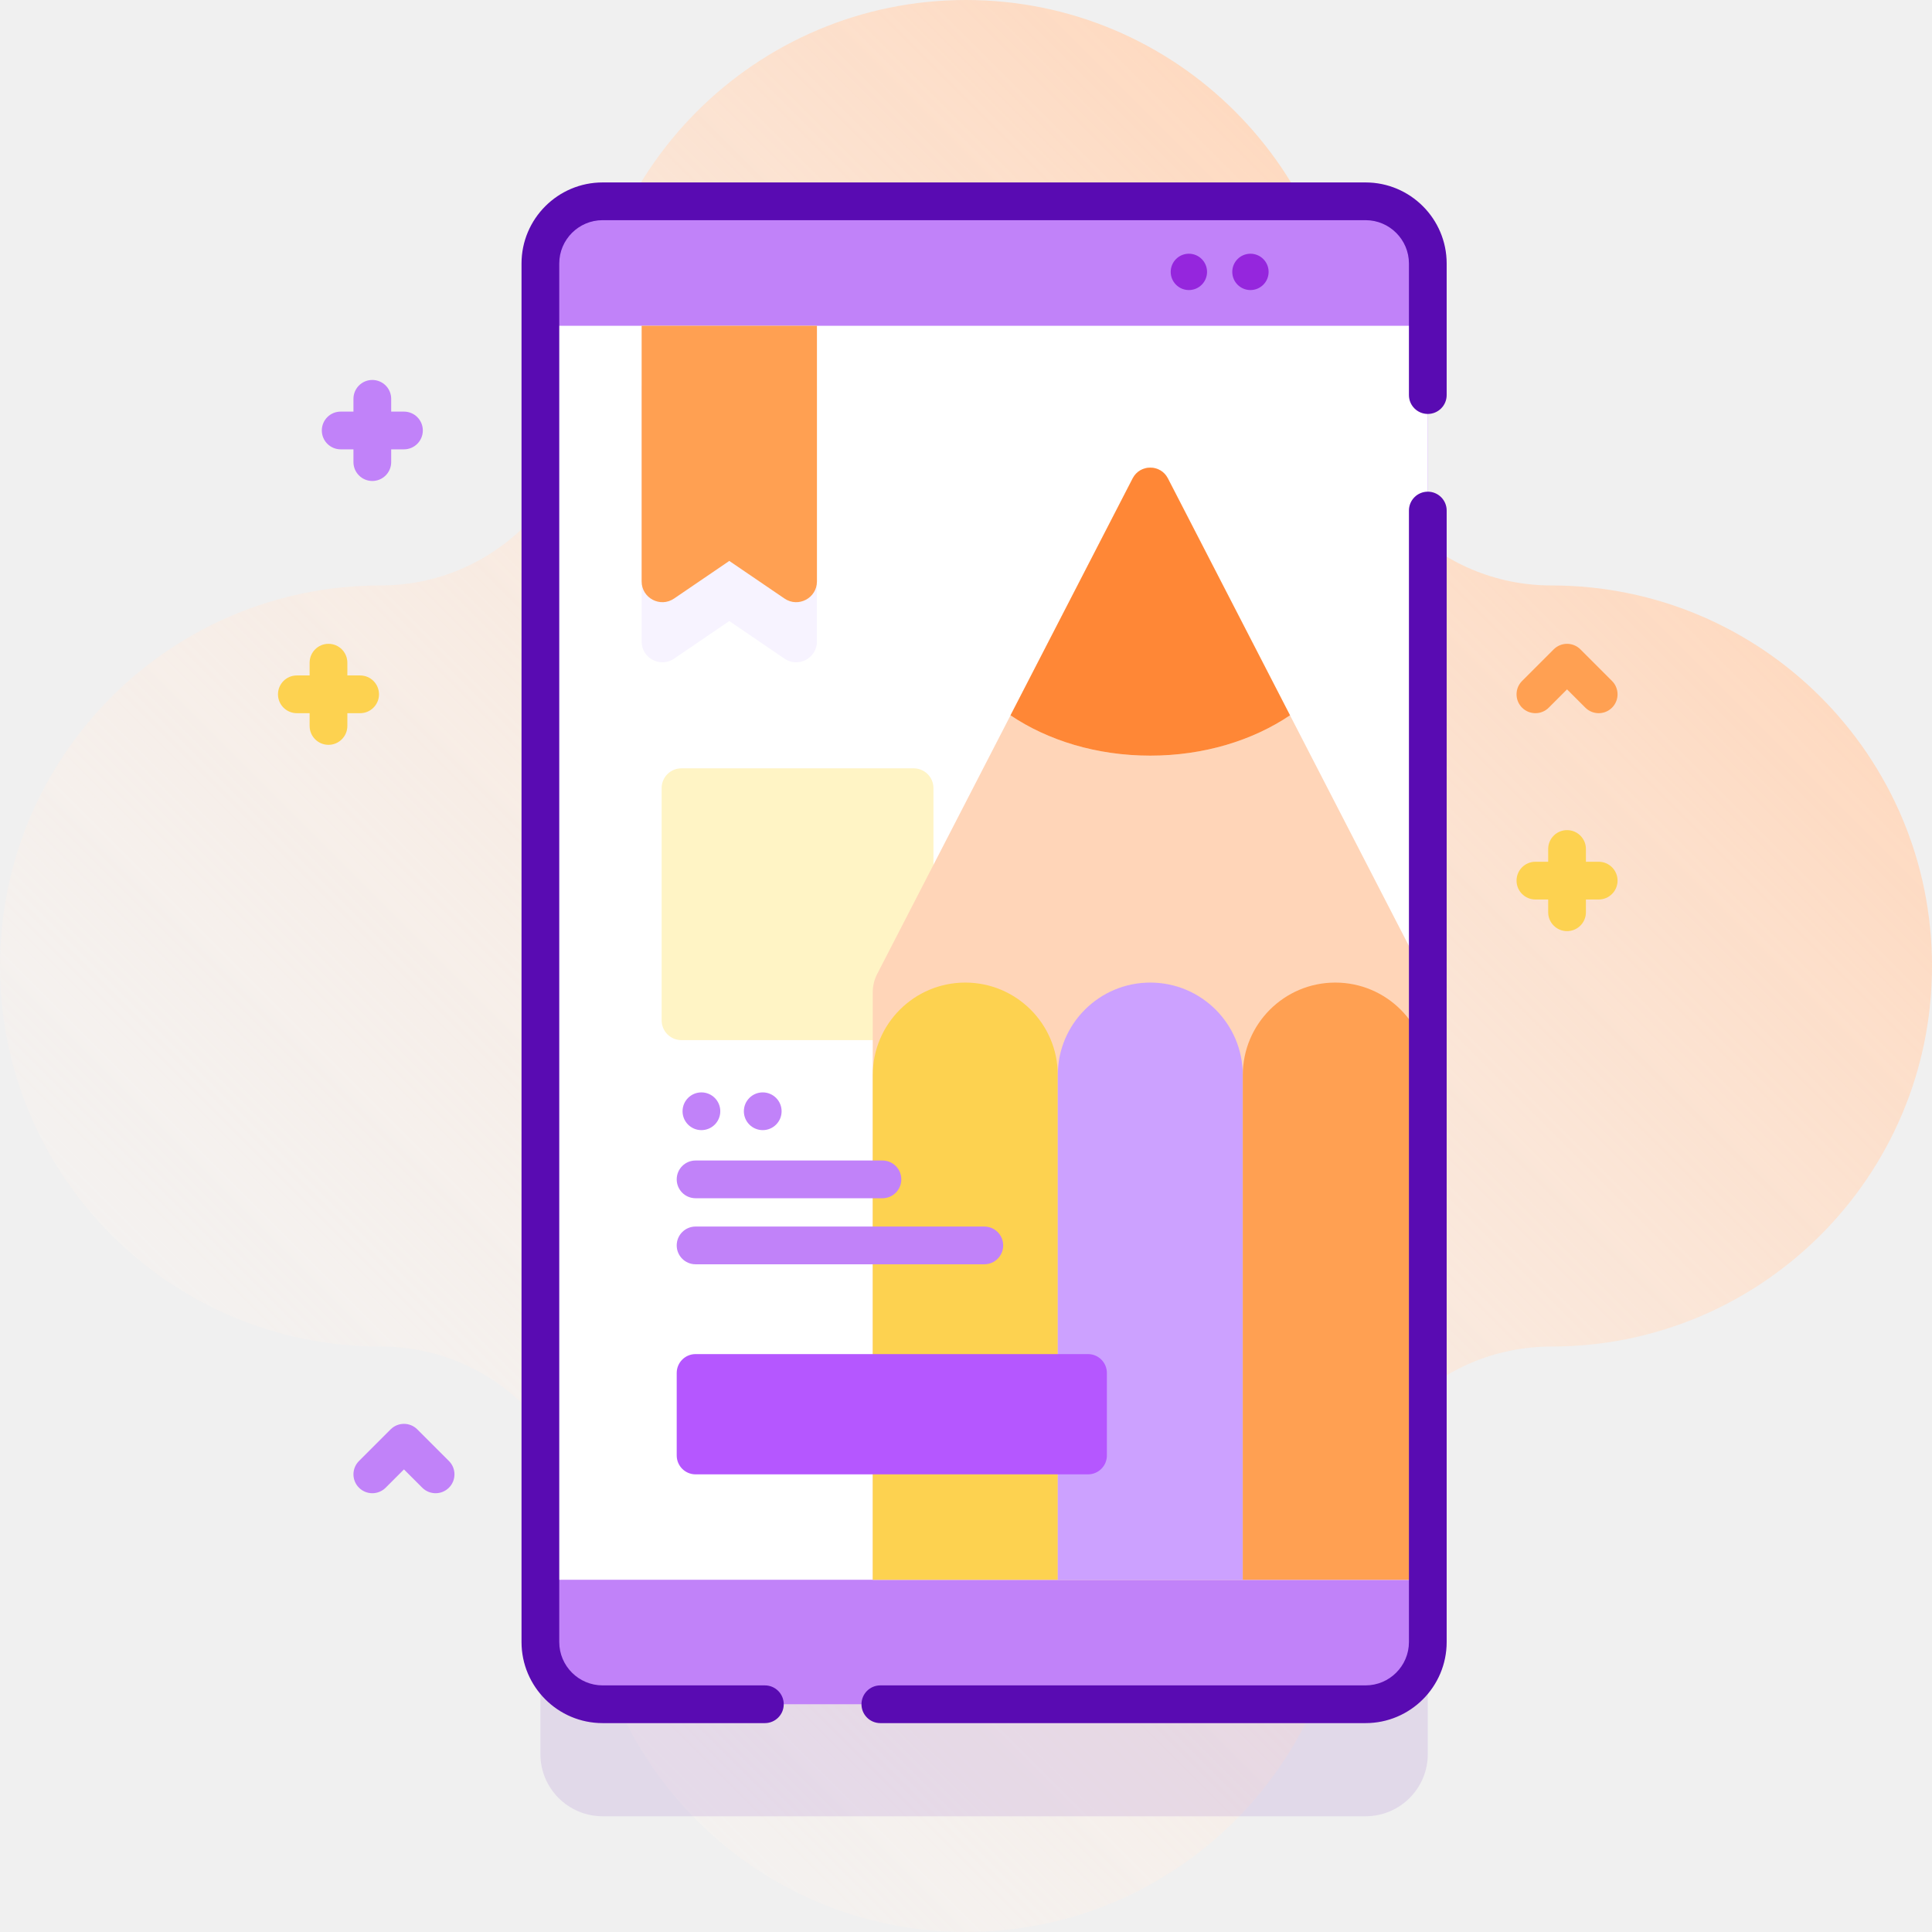
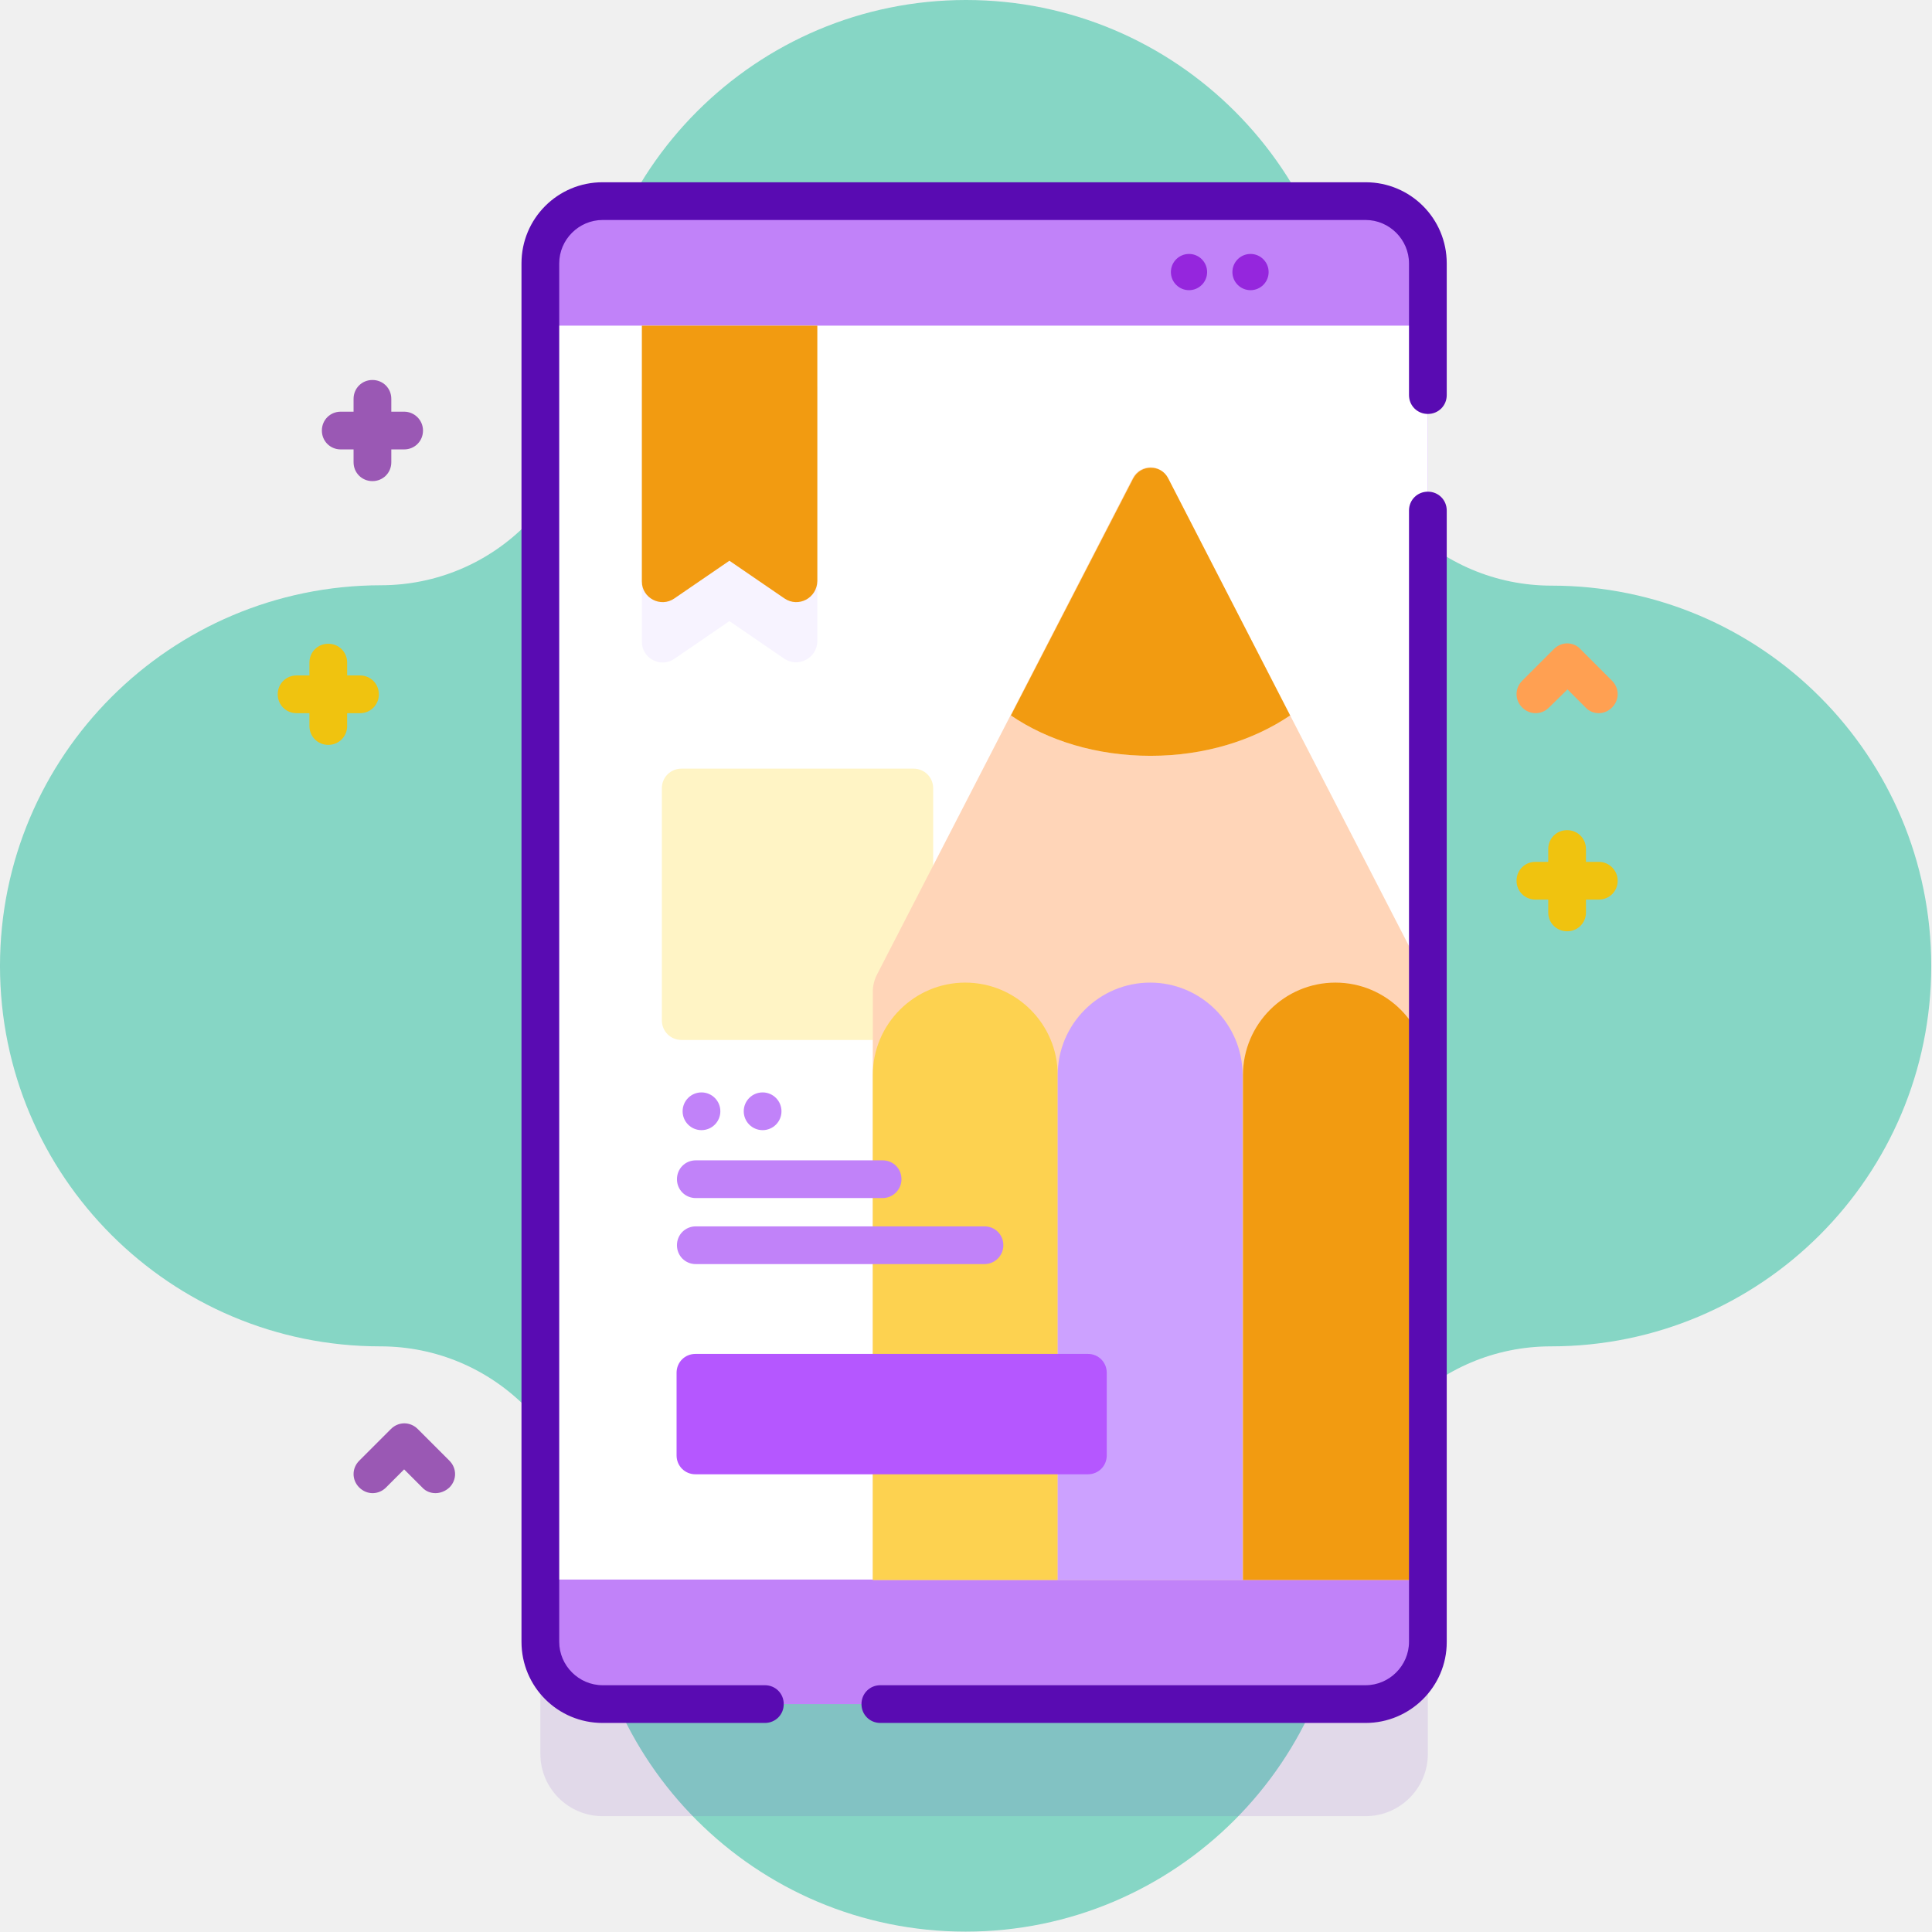
- <svg xmlns="http://www.w3.org/2000/svg" id="Capa_1" enable-background="new 0 0 512 512" height="512" viewBox="0 0 512 512" width="512">
-   <linearGradient id="SVGID_1_" gradientUnits="userSpaceOnUse" x1="437.085" x2="-4" y1="74.915" y2="516">
-     <stop offset="0" stop-color="#ffd5b8" />
-     <stop offset="1" stop-color="#fff" stop-opacity="0" />
-   </linearGradient>
+ <svg xmlns="http://www.w3.org/2000/svg" version="1.1" id="Capa_1" x="0px" y="0px" viewBox="0 0 512 512" style="enable-background:new 0 0 512 512;" xml:space="preserve">
+   <style type="text/css">
+ 	.st0{opacity:0.5;fill:#1BBB9A;enable-background:new    ;}
+ 	.st1{opacity:0.1;fill:#590BB2;enable-background:new    ;}
+ 	.st2{fill:#C182F9;}
+ 	.st3{fill:#FFFFFF;}
+ 	.st4{fill:#FFF4C5;}
+ 	.st5{fill:#FFD5B8;}
+ 	.st6{fill:#FDD250;}
+ 	.st7{fill:#CCA1FF;}
+ 	.st8{fill:#F29B11;}
+ 	.st9{fill:#590BB2;}
+ 	.st10{fill:#F7F3FF;}
+ 	.st11{fill:#9526DD;}
+ 	.st12{fill:#FFEADC;}
+ 	.st13{fill:#9A58B4;}
+ 	.st14{fill:#F0C30F;}
+ 	.st15{fill:#FFA052;}
+ 	.st16{fill:#B557FF;}
+ </style>
+   <path class="st0" d="M411.2,155.2c-30,0-54.3-24.3-54.3-54.3C356.8,45.2,311.7,0,256,0S155.2,45.2,155.2,100.8  c0,30-24.3,54.3-54.3,54.3C45.2,155.2,0,200.3,0,256s45.2,100.8,100.8,100.8c30,0,54.3,24.3,54.3,54.3  c0,55.7,45.2,100.8,100.8,100.8s100.8-45.2,100.8-100.8c0-30,24.3-54.3,54.3-54.3c55.7,0,100.8-45.2,100.8-100.8  S466.8,155.2,411.2,155.2L411.2,155.2z" />
  <g>
-     <path d="m411.152 155.152c-29.991 0-54.303-24.312-54.303-54.303 0-55.698-45.152-100.849-100.849-100.849-55.697 0-100.848 45.151-100.848 100.848 0 29.991-24.312 54.303-54.303 54.303-55.698.001-100.849 45.152-100.849 100.849 0 55.697 45.151 100.848 100.848 100.848 29.991 0 54.303 24.312 54.303 54.303.001 55.698 45.152 100.849 100.849 100.849 55.697 0 100.848-45.151 100.848-100.848 0-29.991 24.312-54.303 54.303-54.303 55.698-.001 100.849-45.152 100.849-100.849 0-55.697-45.151-100.848-100.848-100.848z" fill="url(#SVGID_1_)" />
+     <g>
+       <g>
+         <path class="st1" d="M143.2,464.8V99.5c0-9.1,7.4-16.5,16.5-16.5h202.2c9.1,0,16.5,7.4,16.5,16.5v365.3c0,9.1-7.4,16.5-16.5,16.5     H159.7C150.6,481.3,143.2,473.9,143.2,464.8L143.2,464.8z" />
+         <path class="st2" d="M143.2,435.2V69.8c0-9.1,7.4-16.5,16.5-16.5h202.2c9.1,0,16.5,7.4,16.5,16.5v365.3c0,9.1-7.4,16.5-16.5,16.5     H159.7C150.6,451.6,143.2,444.3,143.2,435.2L143.2,435.2z" />
+         <g>
+           <path class="st3" d="M143.2,86.3h235.2v332.3H143.2V86.3z" />
+         </g>
+         <path class="st4" d="M242.1,275.6h-61.5c-2.9,0-5.2-2.3-5.2-5.2v-61.5c0-2.9,2.3-5.2,5.2-5.2h61.5c2.9,0,5.2,2.3,5.2,5.2v61.5     C247.4,273.3,245,275.6,242.1,275.6z" />
+         <path class="st5" d="M378.4,418.7H231.3V262.9c0-1.7,0.4-3.3,1.2-4.8l67.7-131.4c2-3.8,7.4-3.8,9.3,0l67.7,131.4     c0.8,1.5,1.2,3.1,1.2,4.8L378.4,418.7L378.4,418.7z" />
+         <g>
+           <path class="st6" d="M231.3,418.7h49V284.9c0-13.5-11-24.5-24.5-24.5s-24.5,11-24.5,24.5L231.3,418.7L231.3,418.7z" />
+           <path class="st7" d="M280.3,418.7h49V284.9c0-13.5-11-24.5-24.5-24.5s-24.5,11-24.5,24.5V418.7L280.3,418.7z" />
+           <path class="st8" d="M329.4,418.7h49V284.9c0-13.5-11-24.5-24.5-24.5s-24.5,11-24.5,24.5V418.7L329.4,418.7z" />
+         </g>
+         <g>
+           <path class="st9" d="M361.9,456.6H233.3c-2.8,0-5-2.2-5-5s2.2-5,5-5h128.6c6.3,0,11.5-5.2,11.5-11.5V135.3c0-2.8,2.2-5,5-5      s5,2.2,5,5v299.9C383.4,447,373.7,456.6,361.9,456.6z" />
+           <path class="st9" d="M202.7,456.6h-43c-11.9,0-21.5-9.6-21.5-21.5V69.8c0-11.9,9.6-21.5,21.5-21.5h202.2      c11.9,0,21.5,9.6,21.5,21.5v34.9c0,2.8-2.2,5-5,5s-5-2.2-5-5V69.8c0-6.3-5.2-11.5-11.5-11.5H159.7c-6.3,0-11.5,5.2-11.5,11.5      v365.3c0,6.3,5.2,11.5,11.5,11.5h43c2.8,0,5,2.2,5,5S205.5,456.6,202.7,456.6L202.7,456.6z" />
+         </g>
+       </g>
+       <g>
+         <path class="st10" d="M207.9,174.6l-14.6-10l-14.6,10c-3.6,2.5-8.6-0.1-8.6-4.5v-67.7h46.5V170     C216.5,174.4,211.6,177,207.9,174.6z" />
+         <path class="st8" d="M207.9,158.6l-14.6-10l-14.6,10c-3.6,2.5-8.6-0.1-8.6-4.5V86.3h46.5V154     C216.5,158.5,211.6,161.1,207.9,158.6" />
+       </g>
+       <circle class="st11" cx="315.1" cy="72.1" r="4.8" />
+       <circle class="st11" cx="331.4" cy="72.1" r="4.8" />
+       <path class="st12" d="M341.9,189.6c-9.9,6.7-22.8,10.7-37,10.7s-27.2-4-37-10.7l32.4-62.8c2-3.8,7.4-3.8,9.3,0L341.9,189.6z" />
+       <path class="st8" d="M341.9,189.6c-9.9,6.7-22.8,10.7-37,10.7s-27.2-4-37-10.7l32.4-62.8c2-3.8,7.4-3.8,9.3,0L341.9,189.6z" />
+     </g>
+     <path class="st13" d="M107.1,109.1h-3.4v-3.4c0-2.8-2.2-5-5-5s-5,2.2-5,5v3.4h-3.4c-2.8,0-5,2.2-5,5s2.2,5,5,5h3.4v3.4   c0,2.8,2.2,5,5,5s5-2.2,5-5v-3.4h3.4c2.8,0,5-2.2,5-5S109.8,109.1,107.1,109.1z" />
+     <path class="st14" d="M95.4,179H92v-3.4c0-2.8-2.2-5-5-5s-5,2.2-5,5v3.4h-3.4c-2.8,0-5,2.2-5,5s2.2,5,5,5H82v3.4c0,2.8,2.2,5,5,5   s5-2.2,5-5V189h3.4c2.8,0,5-2.2,5-5S98.2,179,95.4,179z" />
+     <path class="st14" d="M423.7,228.4h-3.4V225c0-2.8-2.2-5-5-5s-5,2.2-5,5v3.4h-3.4c-2.8,0-5,2.2-5,5s2.2,5,5,5h3.4v3.4   c0,2.8,2.2,5,5,5s5-2.2,5-5v-3.4h3.4c2.8,0,5-2.2,5-5S426.4,228.4,423.7,228.4z" />
+     <path class="st15" d="M423.7,189c-1.3,0-2.6-0.5-3.5-1.5l-4.8-4.8l-4.9,4.8c-2,2-5.1,2-7.1,0s-2-5.1,0-7.1l8.4-8.4   c0.9-0.9,2.2-1.5,3.5-1.5s2.6,0.5,3.5,1.5l8.4,8.4c2,2,2,5.1,0,7.1C426.2,188.5,424.9,189,423.7,189z" />
+     <path class="st13" d="M115.4,395.7c-1.3,0-2.6-0.5-3.5-1.5l-4.8-4.8l-4.8,4.8c-2,2-5.1,2-7.1,0s-2-5.1,0-7.1l8.4-8.4   c2-2,5.1-2,7.1,0l8.4,8.4c2,2,2,5.1,0,7.1C118,395.2,116.7,395.7,115.4,395.7z" />
+     <path class="st16" d="M288.3,390.7h-104c-2.8,0-5-2.2-5-5v-21.9c0-2.8,2.2-5,5-5h104c2.8,0,5,2.2,5,5v21.9   C293.3,388.5,291.1,390.7,288.3,390.7z" />
    <g>
      <g>
        <g>
-           <path d="m143.209 464.837v-365.312c0-9.108 7.384-16.492 16.492-16.492h202.19c9.108 0 16.492 7.384 16.492 16.492v365.312c0 9.108-7.384 16.492-16.492 16.492h-202.19c-9.108 0-16.492-7.384-16.492-16.492z" fill="#590bb2" opacity=".1" />
-           <path d="m143.209 435.152v-365.312c0-9.108 7.384-16.492 16.492-16.492h202.19c9.108 0 16.492 7.384 16.492 16.492v365.312c0 9.108-7.384 16.492-16.492 16.492h-202.19c-9.108 0-16.492-7.384-16.492-16.492z" fill="#c182f9" />
-           <g>
-             <path d="m143.21 86.336h235.172v332.32h-235.172z" fill="#fff" />
-           </g>
-           <path d="m242.13 275.647h-61.543c-2.897 0-5.245-2.348-5.245-5.245v-61.542c0-2.897 2.348-5.245 5.245-5.245h61.543c2.897 0 5.245 2.348 5.245 5.245v61.543c0 2.896-2.348 5.244-5.245 5.244z" fill="#fff4c5" />
-           <path d="m378.383 418.656h-147.093v-155.717c0-1.672.4-3.32 1.166-4.807l67.718-131.361c1.953-3.789 7.371-3.789 9.324 0l67.718 131.361c.766 1.486 1.166 3.134 1.166 4.807v155.717z" fill="#ffd5b8" />
-           <g>
-             <path d="m231.29 418.656h49.031v-133.747c0-13.539-10.976-24.515-24.515-24.515-13.539 0-24.515 10.976-24.515 24.515v133.747z" fill="#fdd250" />
-             <path d="m280.321 418.656h49.031v-133.747c0-13.539-10.976-24.515-24.515-24.515-13.539 0-24.515 10.976-24.515 24.515v133.747z" fill="#cca1ff" />
-             <path d="m329.352 418.656h49.031v-133.747c0-13.539-10.976-24.515-24.515-24.515-13.539 0-24.515 10.976-24.515 24.515v133.747z" fill="#ffa052" />
-           </g>
-           <g fill="#590bb2">
-             <path d="m361.891 456.644h-128.59c-2.762 0-5-2.239-5-5s2.238-5 5-5h128.59c6.337 0 11.492-5.155 11.492-11.492v-299.852c0-2.761 2.238-5 5-5s5 2.239 5 5v299.852c0 11.851-9.642 21.492-21.492 21.492z" />
-             <path d="m202.699 456.644h-42.998c-11.851 0-21.492-9.641-21.492-21.492v-365.312c0-11.851 9.642-21.492 21.492-21.492h202.189c11.851 0 21.492 9.641 21.492 21.492v34.86c0 2.761-2.238 5-5 5s-5-2.239-5-5v-34.86c0-6.336-5.155-11.492-11.492-11.492h-202.189c-6.337 0-11.492 5.155-11.492 11.492v365.313c0 6.336 5.155 11.492 11.492 11.492h42.998c2.762 0 5 2.239 5 5s-2.238 4.999-5 4.999z" />
-           </g>
+           <path class="st2" d="M233.9,317.5h-49.5c-2.8,0-5-2.2-5-5s2.2-5,5-5h49.5c2.8,0,5,2.2,5,5S236.6,317.5,233.9,317.5z" />
        </g>
        <g>
-           <path d="m207.905 174.556-14.636-9.971-14.636 9.971c-3.649 2.486-8.592-.127-8.592-4.543v-67.745h46.457v67.745c-.001 4.416-4.944 7.029-8.593 4.543z" fill="#f7f3ff" />
-           <path d="m207.905 158.624-14.636-9.971-14.636 9.971c-3.649 2.486-8.592-.127-8.592-4.543v-67.745h46.457v67.745c-.001 4.416-4.944 7.029-8.593 4.543" fill="#ffa052" />
+           <path class="st2" d="M260.9,335h-76.5c-2.8,0-5-2.2-5-5s2.2-5,5-5h76.5c2.8,0,5,2.2,5,5S263.6,335,260.9,335z" />
        </g>
-         <circle cx="315.065" cy="72.054" fill="#9526dd" r="4.815" />
-         <circle cx="331.381" cy="72.054" fill="#9526dd" r="4.815" />
-         <path d="m341.868 189.564c-9.861 6.651-22.827 10.689-37.031 10.689-14.214 0-27.18-4.039-37.041-10.689l32.373-62.794c1.962-3.787 7.375-3.787 9.326 0z" fill="#ffeadc" />
-         <path d="m341.868 189.564c-9.861 6.651-22.827 10.689-37.031 10.689-14.214 0-27.18-4.039-37.041-10.689l32.373-62.794c1.962-3.787 7.375-3.787 9.326 0z" fill="#ff8736" />
      </g>
-       <path d="m107.054 109.079h-3.385v-3.385c0-2.761-2.238-5-5-5s-5 2.239-5 5v3.385h-3.384c-2.762 0-5 2.239-5 5s2.238 5 5 5h3.384v3.384c0 2.761 2.238 5 5 5s5-2.239 5-5v-3.384h3.385c2.762 0 5-2.239 5-5s-2.239-5-5-5z" fill="#c182f9" />
-       <path d="m95.438 179.002h-3.385v-3.384c0-2.761-2.238-5-5-5s-5 2.239-5 5v3.384h-3.385c-2.762 0-5 2.239-5 5s2.238 5 5 5h3.385v3.385c0 2.761 2.238 5 5 5s5-2.239 5-5v-3.385h3.385c2.762 0 5-2.239 5-5s-2.238-5-5-5z" fill="#fdd250" />
-       <path d="m423.669 228.375h-3.384v-3.384c0-2.761-2.238-5-5-5s-5 2.239-5 5v3.384h-3.385c-2.762 0-5 2.239-5 5s2.238 5 5 5h3.385v3.385c0 2.761 2.238 5 5 5s5-2.239 5-5v-3.385h3.384c2.762 0 5-2.239 5-5s-2.238-5-5-5z" fill="#fdd250" />
-       <path d="m423.669 189.002c-1.279 0-2.56-.488-3.535-1.464l-4.849-4.849-4.85 4.849c-1.951 1.952-5.119 1.952-7.07 0-1.953-1.953-1.953-5.119 0-7.071l8.385-8.384c.938-.938 2.209-1.464 3.535-1.464 1.326 0 2.598.527 3.535 1.464l8.384 8.384c1.953 1.953 1.953 5.119 0 7.071-.975.976-2.256 1.464-3.535 1.464z" fill="#ffa052" />
-       <path d="m115.438 395.719c-1.279 0-2.56-.488-3.535-1.464l-4.85-4.849-4.85 4.849c-1.951 1.952-5.119 1.952-7.07 0-1.953-1.953-1.953-5.119 0-7.071l8.385-8.385c1.951-1.952 5.119-1.952 7.07 0l8.385 8.385c1.953 1.953 1.953 5.119 0 7.071-.975.975-2.255 1.464-3.535 1.464z" fill="#c182f9" />
-       <path d="m288.336 390.719h-104c-2.761 0-5-2.239-5-5v-21.871c0-2.761 2.239-5 5-5h104c2.761 0 5 2.239 5 5v21.871c0 2.761-2.239 5-5 5z" fill="#b557ff" />
      <g>
-         <g>
-           <g>
-             <path d="m233.855 317.546h-49.52c-2.762 0-5-2.239-5-5s2.238-5 5-5h49.52c2.762 0 5 2.239 5 5s-2.238 5-5 5z" fill="#c182f9" />
-           </g>
-           <g>
-             <path d="m260.855 335.048h-76.52c-2.762 0-5-2.239-5-5s2.238-5 5-5h76.52c2.762 0 5 2.239 5 5s-2.238 5-5 5z" fill="#c182f9" />
-           </g>
-         </g>
-         <g fill="#c182f9">
-           <circle cx="185.883" cy="294.495" r="5" />
-           <circle cx="202.133" cy="294.495" r="5" />
-         </g>
+         <circle class="st2" cx="185.9" cy="294.5" r="5" />
+         <circle class="st2" cx="202.1" cy="294.5" r="5" />
      </g>
    </g>
  </g>
</svg>
